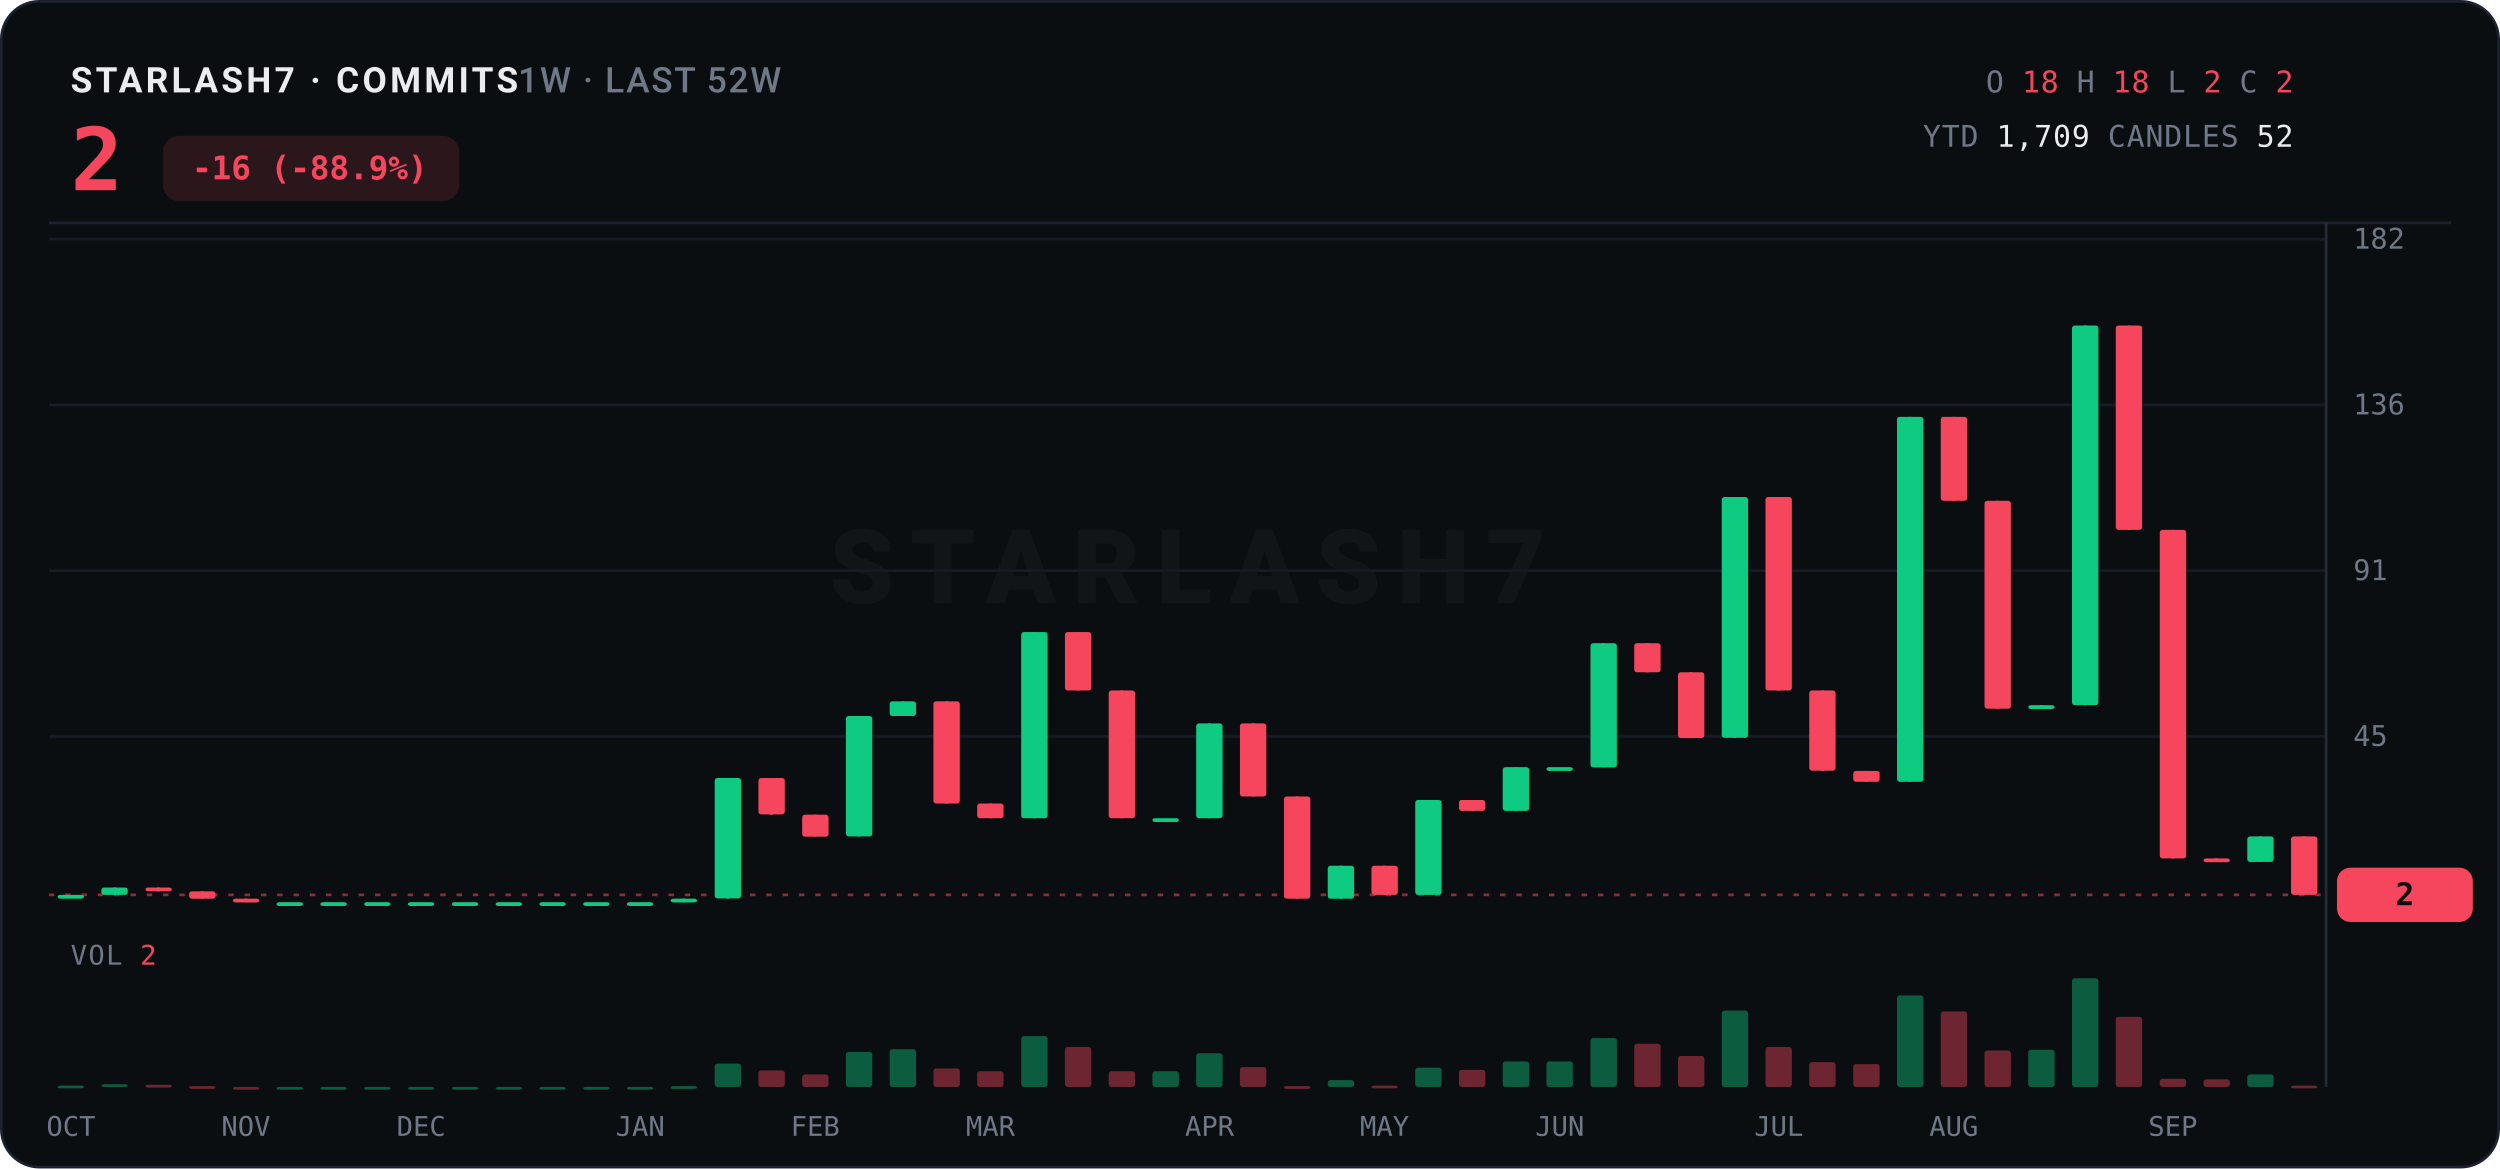
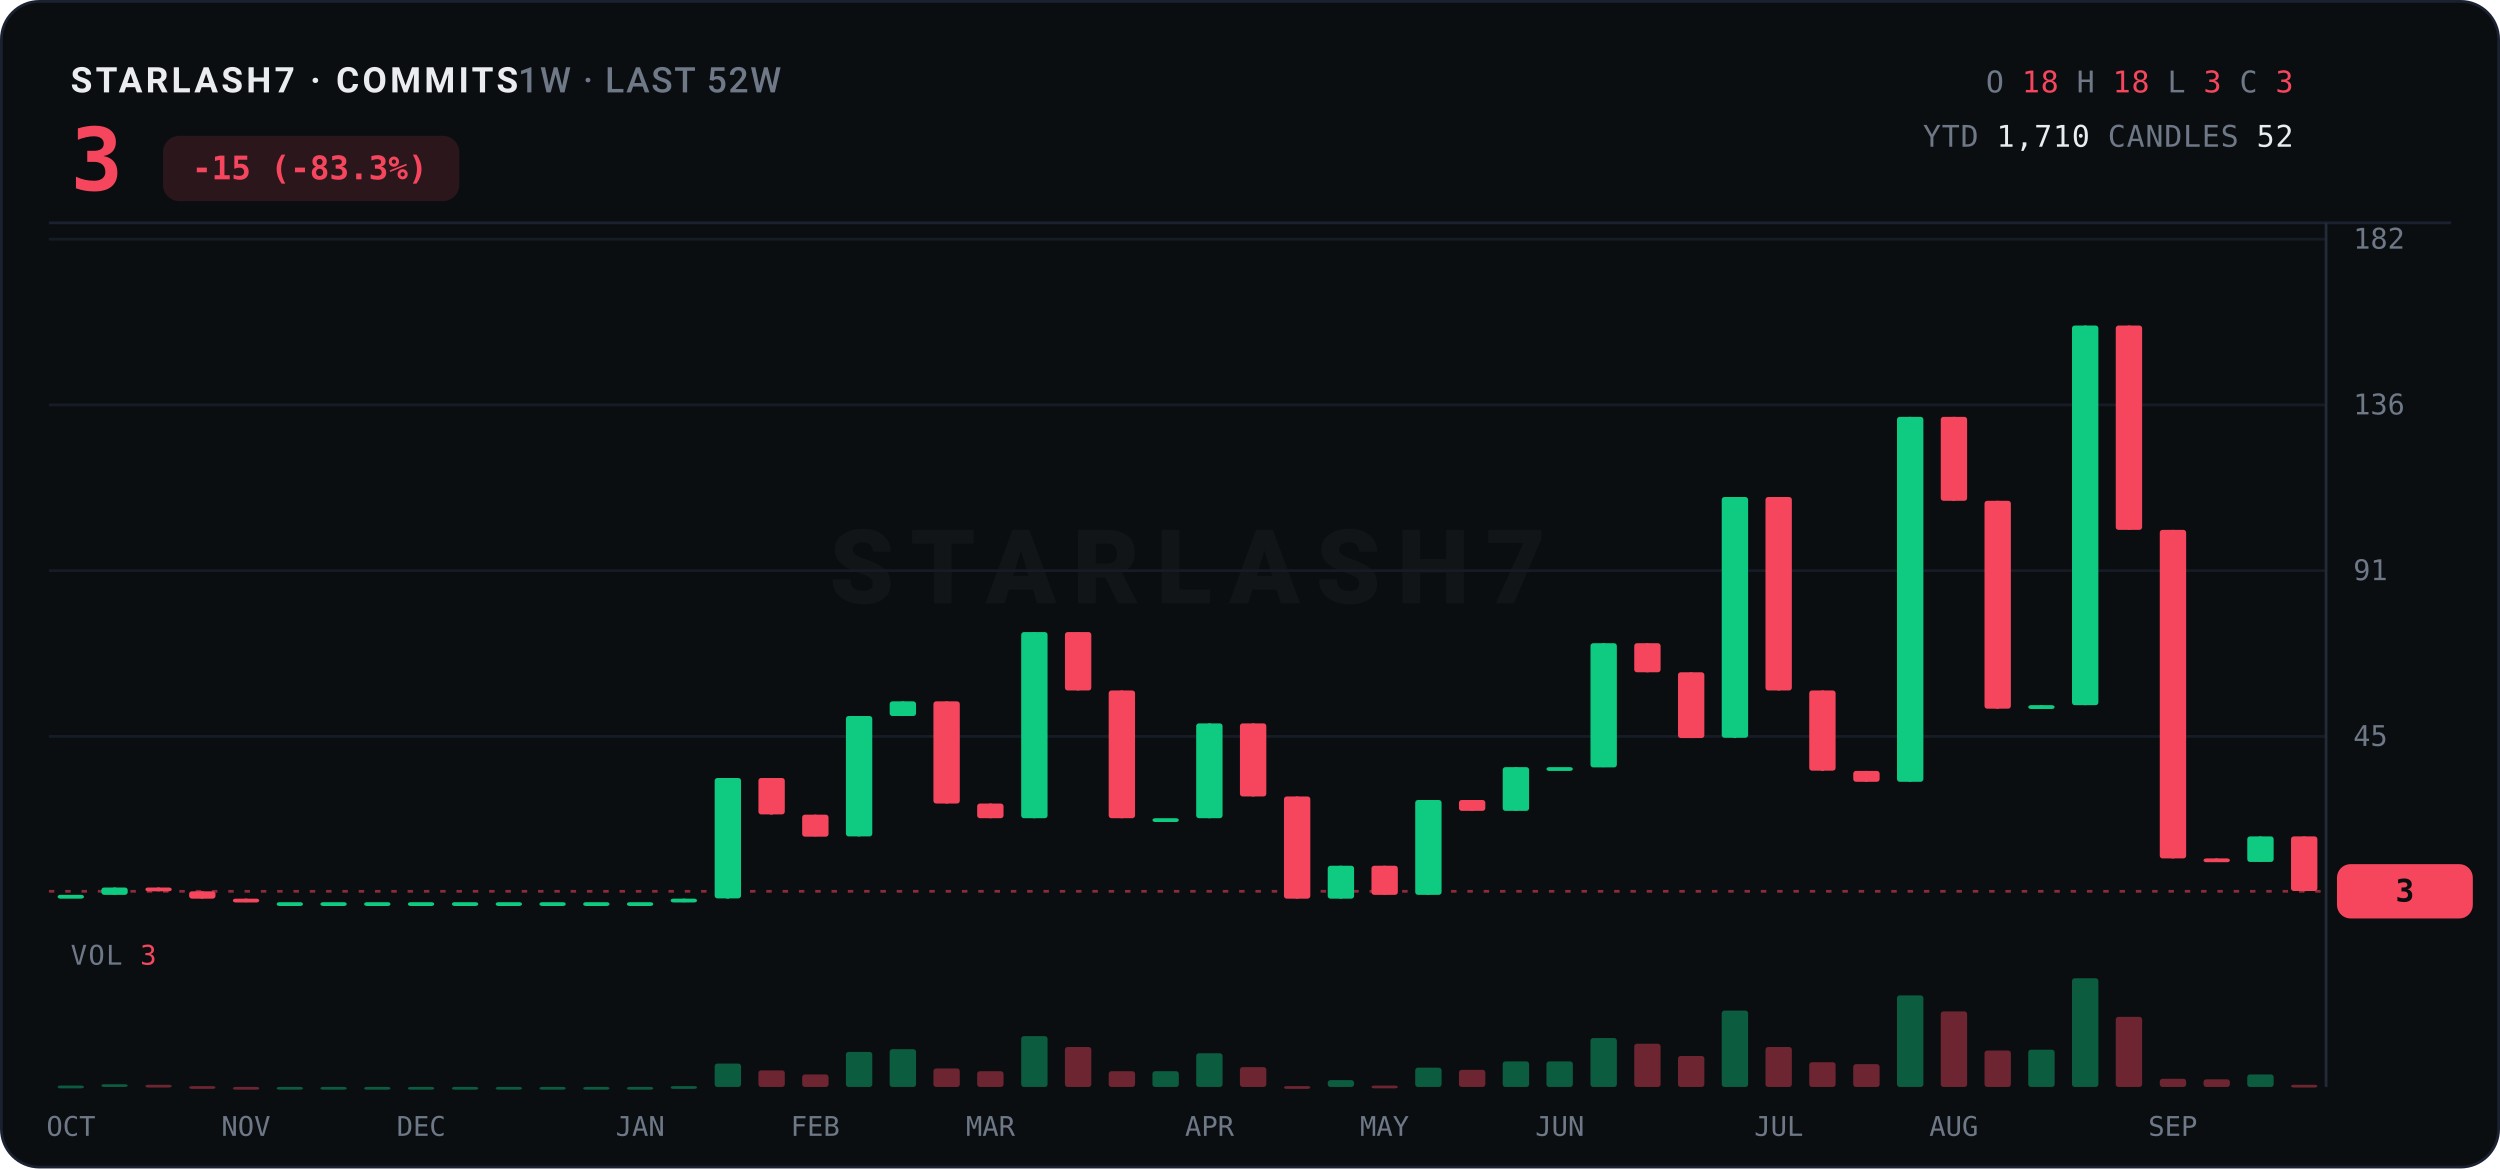
<svg xmlns="http://www.w3.org/2000/svg" width="920" height="430" viewBox="0 0 920 430">
  <rect x="0.5" y="0.5" width="919" height="429" rx="14" fill="#0B0E11" stroke="#1B2130" />
  <text x="26" y="34" font-family="ui-sans-serif,system-ui,-apple-system,'Segoe UI',Roboto,sans-serif" font-size="13" font-weight="700" letter-spacing="1.2" fill="#EAECEF">STARLASH7 · COMMITS<tspan fill="#6E7887" font-weight="500" letter-spacing="0.6">  1W · LAST 52W</tspan>
  </text>
-   <text x="26" y="70" font-family="ui-monospace,'SF Mono',SFMono-Regular,Menlo,Consolas,monospace" font-size="32" font-weight="800" fill="#F6465D" letter-spacing="-0.5">2</text>
+   <text x="26" y="70" font-family="ui-monospace,'SF Mono',SFMono-Regular,Menlo,Consolas,monospace" font-size="32" font-weight="800" fill="#F6465D" letter-spacing="-0.5">3</text>
  <rect x="60" y="50" width="109" height="24" rx="6" fill="#F6465D" opacity="0.14" />
-   <text x="114" y="66" text-anchor="middle" font-family="ui-monospace,'SF Mono',SFMono-Regular,Menlo,Consolas,monospace" font-size="12" font-weight="700" fill="#F6465D">-16 (-88.9%)</text>
+   <text x="114" y="66" text-anchor="middle" font-family="ui-monospace,'SF Mono',SFMono-Regular,Menlo,Consolas,monospace" font-size="12" font-weight="700" fill="#F6465D">-15 (-83.3%)</text>
  <text x="844" y="34" text-anchor="end" font-family="ui-monospace,'SF Mono',SFMono-Regular,Menlo,Consolas,monospace" font-size="11" letter-spacing="0.3">
    <tspan fill="#6E7887">O</tspan>
    <tspan fill="#F6465D">18</tspan>
    <tspan fill="#6E7887">H</tspan>
    <tspan fill="#F6465D">18</tspan>
    <tspan fill="#6E7887">L</tspan>
-     <tspan fill="#F6465D">2</tspan>
+     <tspan fill="#F6465D">3</tspan>
    <tspan fill="#6E7887">C</tspan>
-     <tspan fill="#F6465D">2</tspan>
+     <tspan fill="#F6465D">3</tspan>
  </text>
  <text x="844" y="54" text-anchor="end" font-family="ui-monospace,'SF Mono',SFMono-Regular,Menlo,Consolas,monospace" font-size="11" letter-spacing="0.3">
    <tspan fill="#6E7887">YTD</tspan>
-     <tspan fill="#EAECEF">1,709</tspan>
+     <tspan fill="#EAECEF">1,710</tspan>
    <tspan fill="#6E7887">CANDLES</tspan>
    <tspan fill="#EAECEF">52</tspan>
  </text>
  <line x1="18" y1="82" x2="902" y2="82" stroke="#1B2130" stroke-width="1" />
  <text x="437.0" y="222.0" text-anchor="middle" font-family="ui-sans-serif,system-ui,-apple-system,'Segoe UI',Roboto,sans-serif" font-size="38" font-weight="800" letter-spacing="6" fill="#EAECEF" opacity="0.035">STARLASH7</text>
  <line x1="18" y1="271.0" x2="856" y2="271.0" stroke="#161C26" stroke-width="1" />
  <text x="866" y="274.5" font-family="ui-monospace,'SF Mono',SFMono-Regular,Menlo,Consolas,monospace" font-size="10.5" fill="#6E7887">45</text>
  <line x1="18" y1="210.0" x2="856" y2="210.0" stroke="#161C26" stroke-width="1" />
  <text x="866" y="213.5" font-family="ui-monospace,'SF Mono',SFMono-Regular,Menlo,Consolas,monospace" font-size="10.5" fill="#6E7887">91</text>
  <line x1="18" y1="149.0" x2="856" y2="149.0" stroke="#161C26" stroke-width="1" />
  <text x="866" y="152.5" font-family="ui-monospace,'SF Mono',SFMono-Regular,Menlo,Consolas,monospace" font-size="10.5" fill="#6E7887">136</text>
  <line x1="18" y1="88.0" x2="856" y2="88.0" stroke="#161C26" stroke-width="1" />
  <text x="866" y="91.5" font-family="ui-monospace,'SF Mono',SFMono-Regular,Menlo,Consolas,monospace" font-size="10.5" fill="#6E7887">182</text>
  <line x1="856" y1="82" x2="856" y2="400" stroke="#242B38" stroke-width="1" />
-   <line x1="18" y1="329.3" x2="856" y2="329.3" stroke="#F6465D" stroke-width="1" stroke-dasharray="2 4" opacity="0.55" />
-   <rect x="860" y="319.3" width="50" height="20" rx="5" fill="#F6465D" />
-   <text x="885.0" y="333.1" text-anchor="middle" font-family="ui-monospace,'SF Mono',SFMono-Regular,Menlo,Consolas,monospace" font-size="11.5" font-weight="800" fill="#0B0E11">2</text>
+   <line x1="18" y1="328.0" x2="856" y2="328.0" stroke="#F6465D" stroke-width="1" stroke-dasharray="2 4" opacity="0.55" />
+   <rect x="860" y="318.0" width="50" height="20" rx="5" fill="#F6465D" />
+   <text x="885.0" y="331.8" text-anchor="middle" font-family="ui-monospace,'SF Mono',SFMono-Regular,Menlo,Consolas,monospace" font-size="11.5" font-weight="800" fill="#0B0E11">3</text>
  <line x1="26.1" y1="329.3" x2="26.1" y2="329.3" stroke="#0ECB81" stroke-width="1" />
  <rect x="21.2" y="329.3" width="9.7" height="1.4" rx="1" fill="#0ECB81" />
  <line x1="42.2" y1="326.6" x2="42.2" y2="329.3" stroke="#0ECB81" stroke-width="1" />
  <rect x="37.3" y="326.6" width="9.7" height="2.7" rx="1" fill="#0ECB81" />
  <line x1="58.3" y1="326.6" x2="58.3" y2="328.0" stroke="#F6465D" stroke-width="1" />
  <rect x="53.5" y="326.6" width="9.7" height="1.4" rx="1" fill="#F6465D" />
  <line x1="74.4" y1="328.0" x2="74.4" y2="330.7" stroke="#F6465D" stroke-width="1" />
  <rect x="69.6" y="328.0" width="9.7" height="2.7" rx="1" fill="#F6465D" />
  <line x1="90.5" y1="330.7" x2="90.5" y2="332.0" stroke="#F6465D" stroke-width="1" />
  <rect x="85.7" y="330.7" width="9.7" height="1.4" rx="1" fill="#F6465D" />
  <line x1="106.6" y1="332.0" x2="106.6" y2="332.0" stroke="#0ECB81" stroke-width="1" />
  <rect x="101.8" y="332.0" width="9.7" height="1.4" rx="1" fill="#0ECB81" />
  <line x1="122.8" y1="332.0" x2="122.8" y2="332.0" stroke="#0ECB81" stroke-width="1" />
  <rect x="117.9" y="332.0" width="9.7" height="1.4" rx="1" fill="#0ECB81" />
  <line x1="138.9" y1="332.0" x2="138.9" y2="332.0" stroke="#0ECB81" stroke-width="1" />
  <rect x="134.0" y="332.0" width="9.7" height="1.4" rx="1" fill="#0ECB81" />
  <line x1="155.0" y1="332.0" x2="155.0" y2="332.0" stroke="#0ECB81" stroke-width="1" />
  <rect x="150.1" y="332.0" width="9.7" height="1.4" rx="1" fill="#0ECB81" />
  <line x1="171.1" y1="332.0" x2="171.1" y2="332.0" stroke="#0ECB81" stroke-width="1" />
  <rect x="166.3" y="332.0" width="9.7" height="1.4" rx="1" fill="#0ECB81" />
  <line x1="187.2" y1="332.0" x2="187.2" y2="332.0" stroke="#0ECB81" stroke-width="1" />
  <rect x="182.4" y="332.0" width="9.7" height="1.4" rx="1" fill="#0ECB81" />
  <line x1="203.3" y1="332.0" x2="203.3" y2="332.0" stroke="#0ECB81" stroke-width="1" />
  <rect x="198.5" y="332.0" width="9.7" height="1.4" rx="1" fill="#0ECB81" />
  <line x1="219.4" y1="332.0" x2="219.4" y2="332.0" stroke="#0ECB81" stroke-width="1" />
  <rect x="214.6" y="332.0" width="9.7" height="1.4" rx="1" fill="#0ECB81" />
  <line x1="235.6" y1="332.0" x2="235.6" y2="332.0" stroke="#0ECB81" stroke-width="1" />
  <rect x="230.7" y="332.0" width="9.7" height="1.4" rx="1" fill="#0ECB81" />
  <line x1="251.7" y1="330.7" x2="251.7" y2="332.0" stroke="#0ECB81" stroke-width="1" />
  <rect x="246.8" y="330.7" width="9.7" height="1.4" rx="1" fill="#0ECB81" />
  <line x1="267.8" y1="286.3" x2="267.8" y2="330.7" stroke="#0ECB81" stroke-width="1" />
  <rect x="263.0" y="286.3" width="9.7" height="44.3" rx="1" fill="#0ECB81" />
  <line x1="283.9" y1="286.3" x2="283.9" y2="299.8" stroke="#F6465D" stroke-width="1" />
  <rect x="279.1" y="286.3" width="9.7" height="13.4" rx="1" fill="#F6465D" />
  <line x1="300.0" y1="299.8" x2="300.0" y2="307.8" stroke="#F6465D" stroke-width="1" />
  <rect x="295.2" y="299.8" width="9.7" height="8.1" rx="1" fill="#F6465D" />
  <line x1="316.1" y1="263.5" x2="316.1" y2="307.8" stroke="#0ECB81" stroke-width="1" />
  <rect x="311.3" y="263.5" width="9.7" height="44.3" rx="1" fill="#0ECB81" />
  <line x1="332.3" y1="258.1" x2="332.3" y2="263.5" stroke="#0ECB81" stroke-width="1" />
  <rect x="327.4" y="258.1" width="9.7" height="5.4" rx="1" fill="#0ECB81" />
  <line x1="348.4" y1="258.1" x2="348.4" y2="295.7" stroke="#F6465D" stroke-width="1" />
  <rect x="343.5" y="258.1" width="9.7" height="37.6" rx="1" fill="#F6465D" />
  <line x1="364.5" y1="295.7" x2="364.5" y2="301.1" stroke="#F6465D" stroke-width="1" />
  <rect x="359.6" y="295.7" width="9.7" height="5.4" rx="1" fill="#F6465D" />
  <line x1="380.6" y1="232.6" x2="380.6" y2="301.1" stroke="#0ECB81" stroke-width="1" />
  <rect x="375.8" y="232.6" width="9.7" height="68.5" rx="1" fill="#0ECB81" />
  <line x1="396.7" y1="232.6" x2="396.7" y2="254.1" stroke="#F6465D" stroke-width="1" />
  <rect x="391.9" y="232.6" width="9.7" height="21.5" rx="1" fill="#F6465D" />
  <line x1="412.8" y1="254.1" x2="412.8" y2="301.1" stroke="#F6465D" stroke-width="1" />
  <rect x="408.0" y="254.1" width="9.7" height="47.0" rx="1" fill="#F6465D" />
  <line x1="428.9" y1="301.1" x2="428.9" y2="301.1" stroke="#0ECB81" stroke-width="1" />
  <rect x="424.1" y="301.1" width="9.7" height="1.4" rx="1" fill="#0ECB81" />
  <line x1="445.1" y1="266.2" x2="445.1" y2="301.1" stroke="#0ECB81" stroke-width="1" />
  <rect x="440.2" y="266.2" width="9.7" height="34.9" rx="1" fill="#0ECB81" />
  <line x1="461.2" y1="266.2" x2="461.2" y2="293.1" stroke="#F6465D" stroke-width="1" />
  <rect x="456.3" y="266.2" width="9.7" height="26.9" rx="1" fill="#F6465D" />
  <line x1="477.3" y1="293.1" x2="477.3" y2="330.7" stroke="#F6465D" stroke-width="1" />
  <rect x="472.5" y="293.1" width="9.7" height="37.6" rx="1" fill="#F6465D" />
  <line x1="493.4" y1="318.6" x2="493.4" y2="330.7" stroke="#0ECB81" stroke-width="1" />
  <rect x="488.6" y="318.6" width="9.7" height="12.1" rx="1" fill="#0ECB81" />
  <line x1="509.5" y1="318.6" x2="509.5" y2="329.3" stroke="#F6465D" stroke-width="1" />
  <rect x="504.7" y="318.6" width="9.7" height="10.7" rx="1" fill="#F6465D" />
  <line x1="525.6" y1="294.4" x2="525.6" y2="329.3" stroke="#0ECB81" stroke-width="1" />
  <rect x="520.8" y="294.4" width="9.7" height="34.9" rx="1" fill="#0ECB81" />
  <line x1="541.8" y1="294.4" x2="541.8" y2="298.4" stroke="#F6465D" stroke-width="1" />
  <rect x="536.9" y="294.4" width="9.7" height="4.0" rx="1" fill="#F6465D" />
  <line x1="557.9" y1="282.3" x2="557.9" y2="298.4" stroke="#0ECB81" stroke-width="1" />
  <rect x="553.0" y="282.3" width="9.7" height="16.1" rx="1" fill="#0ECB81" />
  <line x1="574.0" y1="282.3" x2="574.0" y2="282.3" stroke="#0ECB81" stroke-width="1" />
  <rect x="569.1" y="282.3" width="9.7" height="1.4" rx="1" fill="#0ECB81" />
  <line x1="590.1" y1="236.7" x2="590.1" y2="282.3" stroke="#0ECB81" stroke-width="1" />
  <rect x="585.3" y="236.7" width="9.7" height="45.7" rx="1" fill="#0ECB81" />
  <line x1="606.2" y1="236.7" x2="606.2" y2="247.4" stroke="#F6465D" stroke-width="1" />
  <rect x="601.4" y="236.7" width="9.7" height="10.7" rx="1" fill="#F6465D" />
  <line x1="622.3" y1="247.4" x2="622.3" y2="271.6" stroke="#F6465D" stroke-width="1" />
  <rect x="617.5" y="247.4" width="9.7" height="24.2" rx="1" fill="#F6465D" />
  <line x1="638.4" y1="182.9" x2="638.4" y2="271.6" stroke="#0ECB81" stroke-width="1" />
  <rect x="633.6" y="182.9" width="9.7" height="88.6" rx="1" fill="#0ECB81" />
  <line x1="654.6" y1="182.9" x2="654.6" y2="254.1" stroke="#F6465D" stroke-width="1" />
  <rect x="649.7" y="182.9" width="9.7" height="71.2" rx="1" fill="#F6465D" />
  <line x1="670.7" y1="254.1" x2="670.7" y2="283.7" stroke="#F6465D" stroke-width="1" />
  <rect x="665.8" y="254.1" width="9.7" height="29.5" rx="1" fill="#F6465D" />
  <line x1="686.8" y1="283.7" x2="686.8" y2="287.7" stroke="#F6465D" stroke-width="1" />
  <rect x="682.0" y="283.7" width="9.7" height="4.0" rx="1" fill="#F6465D" />
  <line x1="702.9" y1="153.4" x2="702.9" y2="287.7" stroke="#0ECB81" stroke-width="1" />
  <rect x="698.1" y="153.4" width="9.7" height="134.3" rx="1" fill="#0ECB81" />
  <line x1="719.0" y1="153.4" x2="719.0" y2="184.3" stroke="#F6465D" stroke-width="1" />
  <rect x="714.2" y="153.4" width="9.7" height="30.9" rx="1" fill="#F6465D" />
  <line x1="735.1" y1="184.3" x2="735.1" y2="260.8" stroke="#F6465D" stroke-width="1" />
  <rect x="730.3" y="184.3" width="9.7" height="76.5" rx="1" fill="#F6465D" />
  <line x1="751.2" y1="259.5" x2="751.2" y2="260.8" stroke="#0ECB81" stroke-width="1" />
  <rect x="746.4" y="259.5" width="9.7" height="1.4" rx="1" fill="#0ECB81" />
  <line x1="767.4" y1="119.8" x2="767.4" y2="259.5" stroke="#0ECB81" stroke-width="1" />
  <rect x="762.5" y="119.8" width="9.7" height="139.7" rx="1" fill="#0ECB81" />
  <line x1="783.5" y1="119.8" x2="783.5" y2="195.0" stroke="#F6465D" stroke-width="1" />
  <rect x="778.6" y="119.8" width="9.7" height="75.2" rx="1" fill="#F6465D" />
  <line x1="799.6" y1="195.0" x2="799.6" y2="315.9" stroke="#F6465D" stroke-width="1" />
  <rect x="794.8" y="195.0" width="9.7" height="120.9" rx="1" fill="#F6465D" />
  <line x1="815.7" y1="315.9" x2="815.7" y2="317.2" stroke="#F6465D" stroke-width="1" />
  <rect x="810.9" y="315.9" width="9.7" height="1.4" rx="1" fill="#F6465D" />
  <line x1="831.8" y1="307.8" x2="831.8" y2="317.2" stroke="#0ECB81" stroke-width="1" />
  <rect x="827.0" y="307.8" width="9.7" height="9.4" rx="1" fill="#0ECB81" />
-   <line x1="847.9" y1="307.8" x2="847.9" y2="329.3" stroke="#F6465D" stroke-width="1" />
-   <rect x="843.1" y="307.8" width="9.7" height="21.5" rx="1" fill="#F6465D" />
-   <text x="26" y="355" font-family="ui-monospace,'SF Mono',SFMono-Regular,Menlo,Consolas,monospace" font-size="10" letter-spacing="0.5" fill="#6E7887">VOL <tspan fill="#F6465D">2</tspan>
+   <line x1="847.9" y1="307.8" x2="847.9" y2="328.0" stroke="#F6465D" stroke-width="1" />
+   <rect x="843.1" y="307.8" width="9.7" height="20.1" rx="1" fill="#F6465D" />
+   <text x="26" y="355" font-family="ui-monospace,'SF Mono',SFMono-Regular,Menlo,Consolas,monospace" font-size="10" letter-spacing="0.5" fill="#6E7887">VOL <tspan fill="#F6465D">3</tspan>
  </text>
  <rect x="21.2" y="399.5" width="9.7" height="1.0" rx="1" fill="#0ECB81" opacity="0.42" />
  <rect x="37.3" y="399.0" width="9.7" height="1.0" rx="1" fill="#0ECB81" opacity="0.42" />
  <rect x="53.5" y="399.2" width="9.7" height="1.0" rx="1" fill="#F6465D" opacity="0.42" />
  <rect x="69.6" y="399.7" width="9.7" height="1.0" rx="1" fill="#F6465D" opacity="0.42" />
  <rect x="85.7" y="400.0" width="9.7" height="1.0" rx="1" fill="#F6465D" opacity="0.42" />
  <rect x="101.8" y="400.0" width="9.7" height="1.0" rx="1" fill="#0ECB81" opacity="0.42" />
  <rect x="117.9" y="400.0" width="9.7" height="1.0" rx="1" fill="#0ECB81" opacity="0.42" />
  <rect x="134.0" y="400.0" width="9.7" height="1.0" rx="1" fill="#0ECB81" opacity="0.42" />
  <rect x="150.1" y="400.0" width="9.7" height="1.0" rx="1" fill="#0ECB81" opacity="0.42" />
  <rect x="166.3" y="400.0" width="9.7" height="1.0" rx="1" fill="#0ECB81" opacity="0.42" />
  <rect x="182.4" y="400.0" width="9.7" height="1.0" rx="1" fill="#0ECB81" opacity="0.42" />
  <rect x="198.5" y="400.0" width="9.7" height="1.0" rx="1" fill="#0ECB81" opacity="0.42" />
  <rect x="214.6" y="400.0" width="9.7" height="1.0" rx="1" fill="#0ECB81" opacity="0.42" />
  <rect x="230.7" y="400.0" width="9.7" height="1.0" rx="1" fill="#0ECB81" opacity="0.42" />
  <rect x="246.8" y="399.7" width="9.7" height="1.0" rx="1" fill="#0ECB81" opacity="0.42" />
  <rect x="263.0" y="391.4" width="9.7" height="8.6" rx="1" fill="#0ECB81" opacity="0.42" />
  <rect x="279.1" y="393.9" width="9.7" height="6.1" rx="1" fill="#F6465D" opacity="0.42" />
  <rect x="295.2" y="395.4" width="9.7" height="4.6" rx="1" fill="#F6465D" opacity="0.42" />
  <rect x="311.3" y="387.1" width="9.7" height="12.9" rx="1" fill="#0ECB81" opacity="0.42" />
  <rect x="327.4" y="386.1" width="9.7" height="13.9" rx="1" fill="#0ECB81" opacity="0.42" />
  <rect x="343.5" y="393.2" width="9.7" height="6.8" rx="1" fill="#F6465D" opacity="0.42" />
  <rect x="359.6" y="394.2" width="9.7" height="5.8" rx="1" fill="#F6465D" opacity="0.42" />
  <rect x="375.8" y="381.3" width="9.7" height="18.7" rx="1" fill="#0ECB81" opacity="0.42" />
  <rect x="391.9" y="385.3" width="9.7" height="14.7" rx="1" fill="#F6465D" opacity="0.42" />
  <rect x="408.0" y="394.2" width="9.7" height="5.8" rx="1" fill="#F6465D" opacity="0.42" />
  <rect x="424.1" y="394.2" width="9.7" height="5.8" rx="1" fill="#0ECB81" opacity="0.42" />
  <rect x="440.2" y="387.6" width="9.7" height="12.4" rx="1" fill="#0ECB81" opacity="0.42" />
  <rect x="456.3" y="392.7" width="9.7" height="7.3" rx="1" fill="#F6465D" opacity="0.42" />
  <rect x="472.5" y="399.7" width="9.7" height="1.0" rx="1" fill="#F6465D" opacity="0.42" />
  <rect x="488.6" y="397.5" width="9.7" height="2.5" rx="1" fill="#0ECB81" opacity="0.42" />
  <rect x="504.7" y="399.5" width="9.7" height="1.0" rx="1" fill="#F6465D" opacity="0.42" />
  <rect x="520.8" y="392.9" width="9.7" height="7.1" rx="1" fill="#0ECB81" opacity="0.42" />
  <rect x="536.9" y="393.7" width="9.7" height="6.3" rx="1" fill="#F6465D" opacity="0.42" />
  <rect x="553.0" y="390.6" width="9.7" height="9.4" rx="1" fill="#0ECB81" opacity="0.42" />
  <rect x="569.1" y="390.6" width="9.7" height="9.4" rx="1" fill="#0ECB81" opacity="0.42" />
  <rect x="585.3" y="382.0" width="9.7" height="18.0" rx="1" fill="#0ECB81" opacity="0.42" />
  <rect x="601.4" y="384.1" width="9.7" height="15.9" rx="1" fill="#F6465D" opacity="0.42" />
  <rect x="617.5" y="388.6" width="9.7" height="11.4" rx="1" fill="#F6465D" opacity="0.42" />
  <rect x="633.6" y="371.9" width="9.7" height="28.1" rx="1" fill="#0ECB81" opacity="0.42" />
  <rect x="649.7" y="385.3" width="9.7" height="14.7" rx="1" fill="#F6465D" opacity="0.42" />
  <rect x="665.8" y="390.9" width="9.7" height="9.1" rx="1" fill="#F6465D" opacity="0.42" />
  <rect x="682.0" y="391.6" width="9.7" height="8.4" rx="1" fill="#F6465D" opacity="0.42" />
  <rect x="698.1" y="366.3" width="9.7" height="33.7" rx="1" fill="#0ECB81" opacity="0.42" />
  <rect x="714.2" y="372.2" width="9.7" height="27.8" rx="1" fill="#F6465D" opacity="0.42" />
  <rect x="730.3" y="386.6" width="9.7" height="13.4" rx="1" fill="#F6465D" opacity="0.42" />
  <rect x="746.4" y="386.3" width="9.7" height="13.7" rx="1" fill="#0ECB81" opacity="0.42" />
  <rect x="762.5" y="360.0" width="9.7" height="40.0" rx="1" fill="#0ECB81" opacity="0.42" />
  <rect x="778.6" y="374.2" width="9.7" height="25.8" rx="1" fill="#F6465D" opacity="0.42" />
  <rect x="794.8" y="397.0" width="9.7" height="3.0" rx="1" fill="#F6465D" opacity="0.42" />
  <rect x="810.9" y="397.2" width="9.7" height="2.8" rx="1" fill="#F6465D" opacity="0.42" />
  <rect x="827.0" y="395.4" width="9.7" height="4.6" rx="1" fill="#0ECB81" opacity="0.42" />
-   <rect x="843.1" y="399.5" width="9.7" height="1.0" rx="1" fill="#F6465D" opacity="0.42" />
+   <rect x="843.1" y="399.2" width="9.7" height="1.0" rx="1" fill="#F6465D" opacity="0.42" />
  <text x="26.1" y="418" text-anchor="middle" font-family="ui-monospace,'SF Mono',SFMono-Regular,Menlo,Consolas,monospace" font-size="10" fill="#6E7887">OCT</text>
  <text x="90.5" y="418" text-anchor="middle" font-family="ui-monospace,'SF Mono',SFMono-Regular,Menlo,Consolas,monospace" font-size="10" fill="#6E7887">NOV</text>
  <text x="155.0" y="418" text-anchor="middle" font-family="ui-monospace,'SF Mono',SFMono-Regular,Menlo,Consolas,monospace" font-size="10" fill="#6E7887">DEC</text>
  <text x="235.6" y="418" text-anchor="middle" font-family="ui-monospace,'SF Mono',SFMono-Regular,Menlo,Consolas,monospace" font-size="10" fill="#6E7887">JAN</text>
  <text x="300.0" y="418" text-anchor="middle" font-family="ui-monospace,'SF Mono',SFMono-Regular,Menlo,Consolas,monospace" font-size="10" fill="#6E7887">FEB</text>
  <text x="364.5" y="418" text-anchor="middle" font-family="ui-monospace,'SF Mono',SFMono-Regular,Menlo,Consolas,monospace" font-size="10" fill="#6E7887">MAR</text>
  <text x="445.1" y="418" text-anchor="middle" font-family="ui-monospace,'SF Mono',SFMono-Regular,Menlo,Consolas,monospace" font-size="10" fill="#6E7887">APR</text>
  <text x="509.5" y="418" text-anchor="middle" font-family="ui-monospace,'SF Mono',SFMono-Regular,Menlo,Consolas,monospace" font-size="10" fill="#6E7887">MAY</text>
  <text x="574.0" y="418" text-anchor="middle" font-family="ui-monospace,'SF Mono',SFMono-Regular,Menlo,Consolas,monospace" font-size="10" fill="#6E7887">JUN</text>
  <text x="654.6" y="418" text-anchor="middle" font-family="ui-monospace,'SF Mono',SFMono-Regular,Menlo,Consolas,monospace" font-size="10" fill="#6E7887">JUL</text>
  <text x="719.0" y="418" text-anchor="middle" font-family="ui-monospace,'SF Mono',SFMono-Regular,Menlo,Consolas,monospace" font-size="10" fill="#6E7887">AUG</text>
  <text x="799.6" y="418" text-anchor="middle" font-family="ui-monospace,'SF Mono',SFMono-Regular,Menlo,Consolas,monospace" font-size="10" fill="#6E7887">SEP</text>
</svg>
